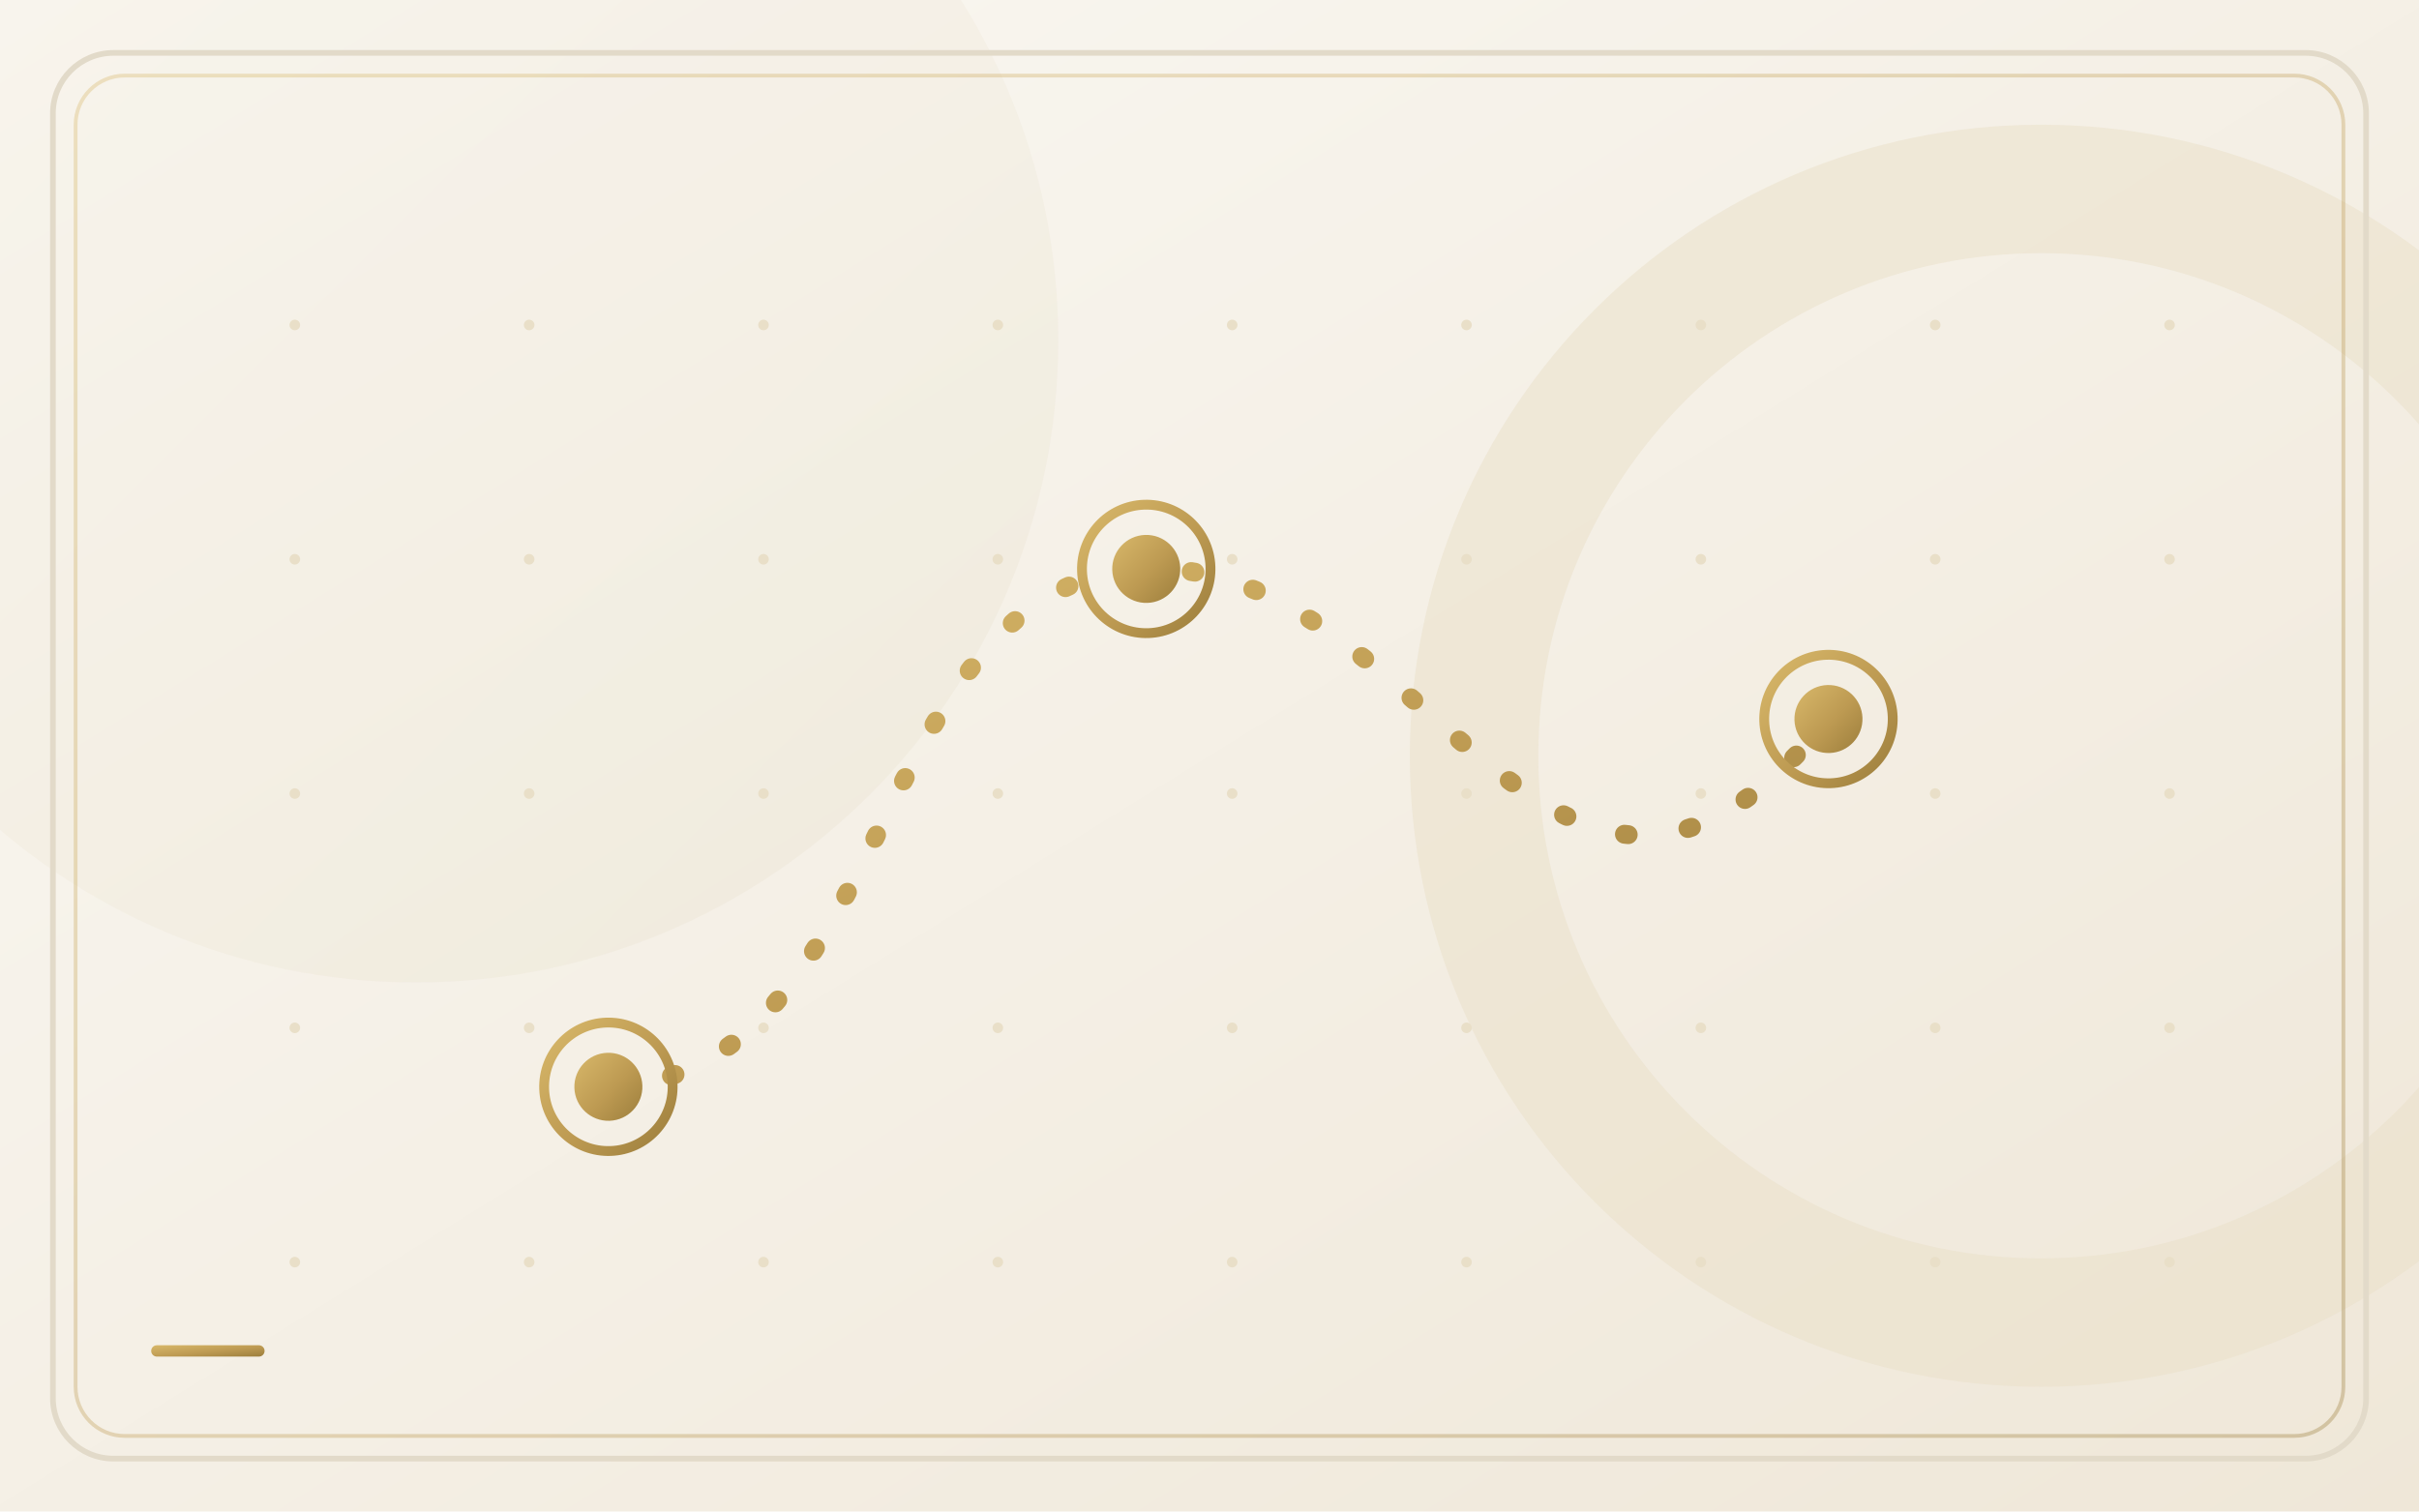
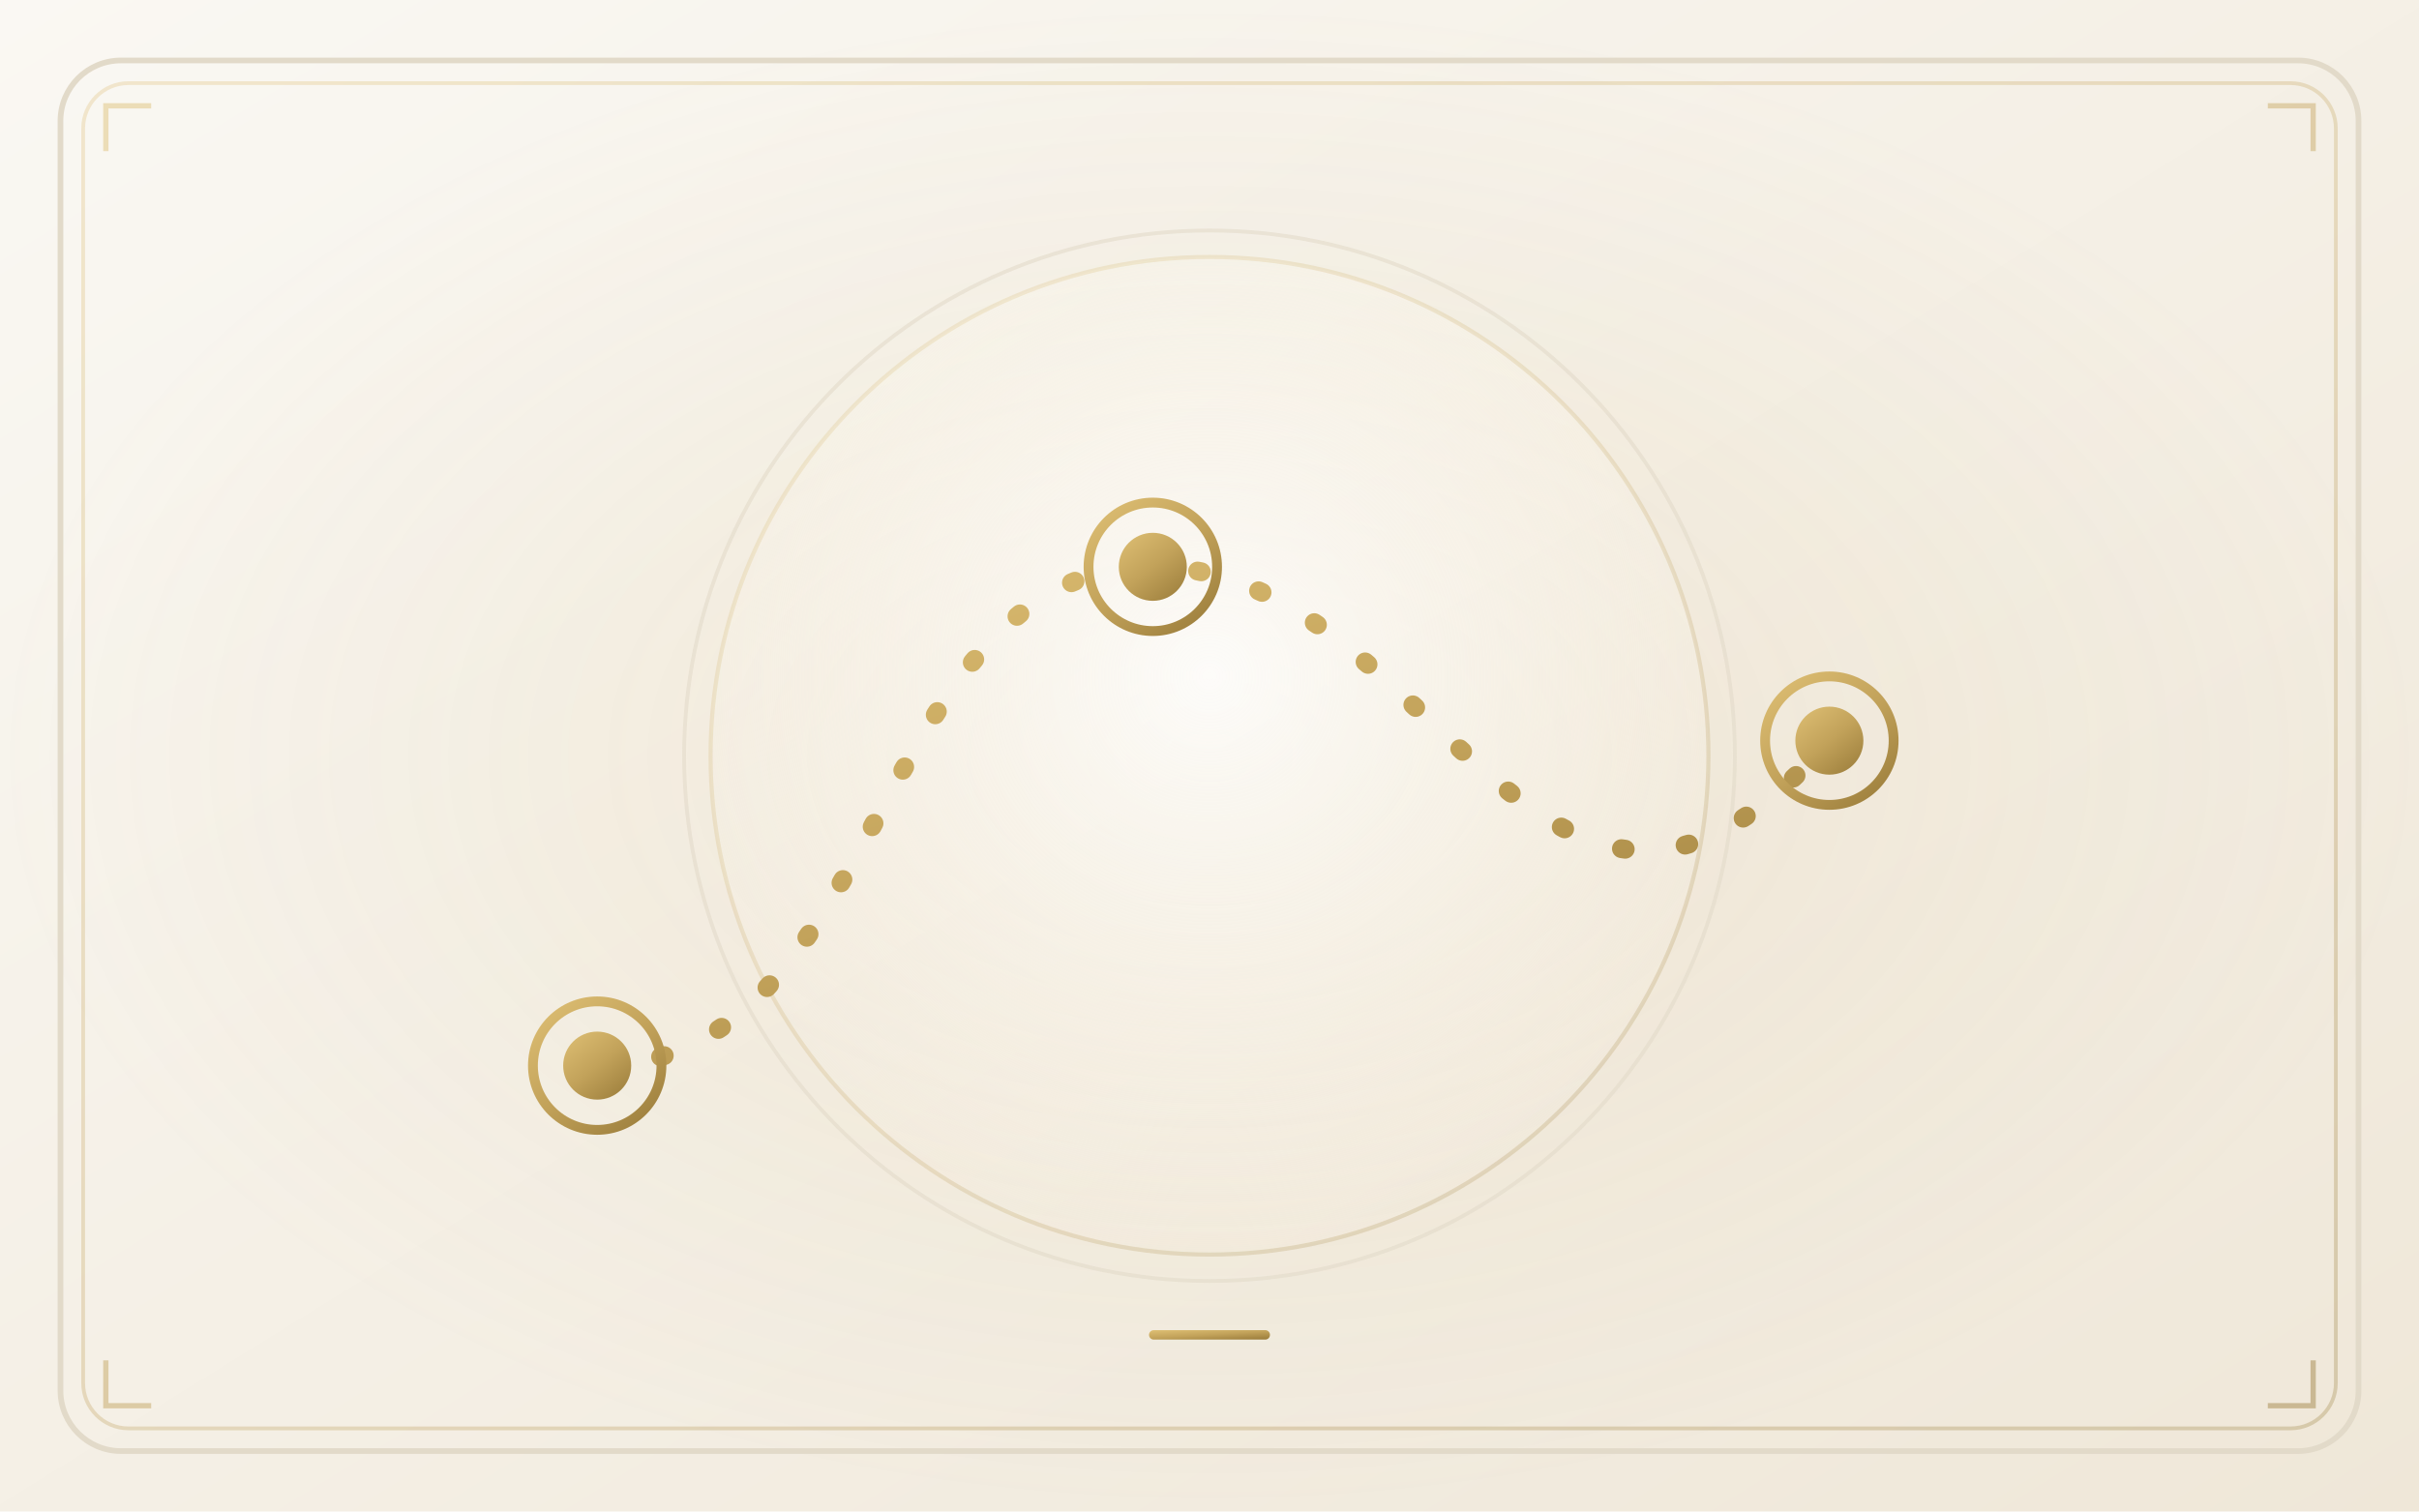
<svg xmlns="http://www.w3.org/2000/svg" viewBox="0 0 640 400" width="640" height="400">
  <defs>
    <linearGradient id="bgg" x1="0" y1="0" x2="1" y2="1">
      <stop offset="0" stop-color="#faf8f3" />
      <stop offset="1" stop-color="#efe7d8" />
    </linearGradient>
-     <linearGradient id="gg" x1="0" y1="0" x2="1" y2="1">
-       <stop offset="0" stop-color="#d8b86a" />
-       <stop offset="0.55" stop-color="#bd9a52" />
+     <linearGradient id="gg" x1="0.1" y1="0" x2="0.9" y2="1">
+       <stop offset="0" stop-color="#dcbd72" />
+       <stop offset="0.5" stop-color="#c2a25a" />
      <stop offset="1" stop-color="#9c7e3c" />
    </linearGradient>
+     <radialGradient id="glow" cx="0.5" cy="0.5" r="0.5">
+       <stop offset="0" stop-color="#caa968" stop-opacity="0.12" />
+       <stop offset="1" stop-color="#caa968" stop-opacity="0" />
+     </radialGradient>
+     <radialGradient id="med" cx="0.5" cy="0.42" r="0.6">
+       <stop offset="0" stop-color="#ffffff" stop-opacity="0.85" />
+       <stop offset="0.7" stop-color="#fbf7ee" stop-opacity="0.35" />
+       <stop offset="1" stop-color="#fbf7ee" stop-opacity="0" />
+     </radialGradient>
  </defs>
  <rect width="640" height="400" fill="url(#bgg)" />
-   <circle cx="110" cy="90" r="170" fill="url(#gg)" opacity="0.05" />
-   <circle cx="540" cy="200" r="150" fill="none" stroke="#e9dfc8" stroke-width="34" opacity="0.5" />
-   <circle cx="78" cy="86" r="1.4" fill="#e9dfc8" />
-   <circle cx="78" cy="148" r="1.4" fill="#e9dfc8" />
-   <circle cx="78" cy="210" r="1.4" fill="#e9dfc8" />
-   <circle cx="78" cy="272" r="1.4" fill="#e9dfc8" />
-   <circle cx="78" cy="334" r="1.4" fill="#e9dfc8" />
-   <circle cx="140" cy="86" r="1.4" fill="#e9dfc8" />
-   <circle cx="140" cy="148" r="1.4" fill="#e9dfc8" />
-   <circle cx="140" cy="210" r="1.4" fill="#e9dfc8" />
-   <circle cx="140" cy="272" r="1.4" fill="#e9dfc8" />
-   <circle cx="140" cy="334" r="1.4" fill="#e9dfc8" />
-   <circle cx="202" cy="86" r="1.4" fill="#e9dfc8" />
-   <circle cx="202" cy="148" r="1.4" fill="#e9dfc8" />
-   <circle cx="202" cy="210" r="1.4" fill="#e9dfc8" />
-   <circle cx="202" cy="272" r="1.4" fill="#e9dfc8" />
-   <circle cx="202" cy="334" r="1.4" fill="#e9dfc8" />
-   <circle cx="264" cy="86" r="1.4" fill="#e9dfc8" />
-   <circle cx="264" cy="148" r="1.4" fill="#e9dfc8" />
-   <circle cx="264" cy="210" r="1.4" fill="#e9dfc8" />
-   <circle cx="264" cy="272" r="1.4" fill="#e9dfc8" />
-   <circle cx="264" cy="334" r="1.4" fill="#e9dfc8" />
-   <circle cx="326" cy="86" r="1.4" fill="#e9dfc8" />
-   <circle cx="326" cy="148" r="1.4" fill="#e9dfc8" />
-   <circle cx="326" cy="210" r="1.4" fill="#e9dfc8" />
-   <circle cx="326" cy="272" r="1.4" fill="#e9dfc8" />
-   <circle cx="326" cy="334" r="1.4" fill="#e9dfc8" />
-   <circle cx="388" cy="86" r="1.4" fill="#e9dfc8" />
-   <circle cx="388" cy="148" r="1.4" fill="#e9dfc8" />
-   <circle cx="388" cy="210" r="1.4" fill="#e9dfc8" />
-   <circle cx="388" cy="272" r="1.4" fill="#e9dfc8" />
-   <circle cx="388" cy="334" r="1.4" fill="#e9dfc8" />
-   <circle cx="450" cy="86" r="1.4" fill="#e9dfc8" />
-   <circle cx="450" cy="148" r="1.4" fill="#e9dfc8" />
-   <circle cx="450" cy="210" r="1.4" fill="#e9dfc8" />
-   <circle cx="450" cy="272" r="1.4" fill="#e9dfc8" />
-   <circle cx="450" cy="334" r="1.4" fill="#e9dfc8" />
-   <circle cx="512" cy="86" r="1.4" fill="#e9dfc8" />
-   <circle cx="512" cy="148" r="1.4" fill="#e9dfc8" />
-   <circle cx="512" cy="210" r="1.4" fill="#e9dfc8" />
-   <circle cx="512" cy="272" r="1.4" fill="#e9dfc8" />
-   <circle cx="512" cy="334" r="1.4" fill="#e9dfc8" />
-   <circle cx="574" cy="86" r="1.4" fill="#e9dfc8" />
-   <circle cx="574" cy="148" r="1.4" fill="#e9dfc8" />
-   <circle cx="574" cy="210" r="1.4" fill="#e9dfc8" />
-   <circle cx="574" cy="272" r="1.4" fill="#e9dfc8" />
-   <circle cx="574" cy="334" r="1.4" fill="#e9dfc8" />
-   <rect x="14" y="14" width="612" height="372" fill="none" stroke="#e2dac9" stroke-width="1.5" rx="16" />
-   <rect x="20" y="20" width="600" height="360" fill="none" stroke="url(#gg)" stroke-width="1" rx="13" opacity="0.35" />
-   <g transform="rotate(-2 320 200)">
+   <rect width="640" height="400" fill="url(#glow)" />
+   <circle cx="320" cy="200" r="132" fill="url(#med)" />
+   <circle cx="320" cy="200" r="132" fill="none" stroke="url(#gg)" stroke-width="1.1" opacity="0.22" />
+   <circle cx="320" cy="200" r="139" fill="none" stroke="#e2dac9" stroke-width="1" opacity="0.6" />
+   <rect x="16" y="16" width="608" height="368" fill="none" stroke="#e2dac9" stroke-width="1.5" rx="16" />
+   <rect x="22" y="22" width="596" height="356" fill="none" stroke="url(#gg)" stroke-width="1" rx="12" opacity="0.3" />
+   <path d="M28 40 V28 H40 M600 28 H612 V40 M612 360 V372 H600 M40 372 H28 V360" fill="none" stroke="url(#gg)" stroke-width="1.4" opacity="0.45" />
+   <g>
    <path d="M158 282 C 235 282 230 150 305 150 S 408 282 484 196" stroke="url(#gg)" fill="none" stroke-width="5" stroke-linecap="round" stroke-linejoin="round" stroke-dasharray="1 16" />
    <circle cx="158" cy="282" r="9" fill="url(#gg)" />
    <circle cx="158" cy="282" r="17" stroke="url(#gg)" fill="none" stroke-width="2.6" stroke-linecap="round" stroke-linejoin="round" />
    <circle cx="305" cy="150" r="9" fill="url(#gg)" />
    <circle cx="305" cy="150" r="17" stroke="url(#gg)" fill="none" stroke-width="2.6" stroke-linecap="round" stroke-linejoin="round" />
    <circle cx="484" cy="196" r="9" fill="url(#gg)" />
    <circle cx="484" cy="196" r="17" stroke="url(#gg)" fill="none" stroke-width="2.6" stroke-linecap="round" stroke-linejoin="round" />
  </g>
-   <rect x="40" y="356" width="30" height="3" rx="1.5" fill="url(#gg)" />
+   <rect x="304" y="352" width="32" height="2.5" rx="1.25" fill="url(#gg)" />
</svg>
